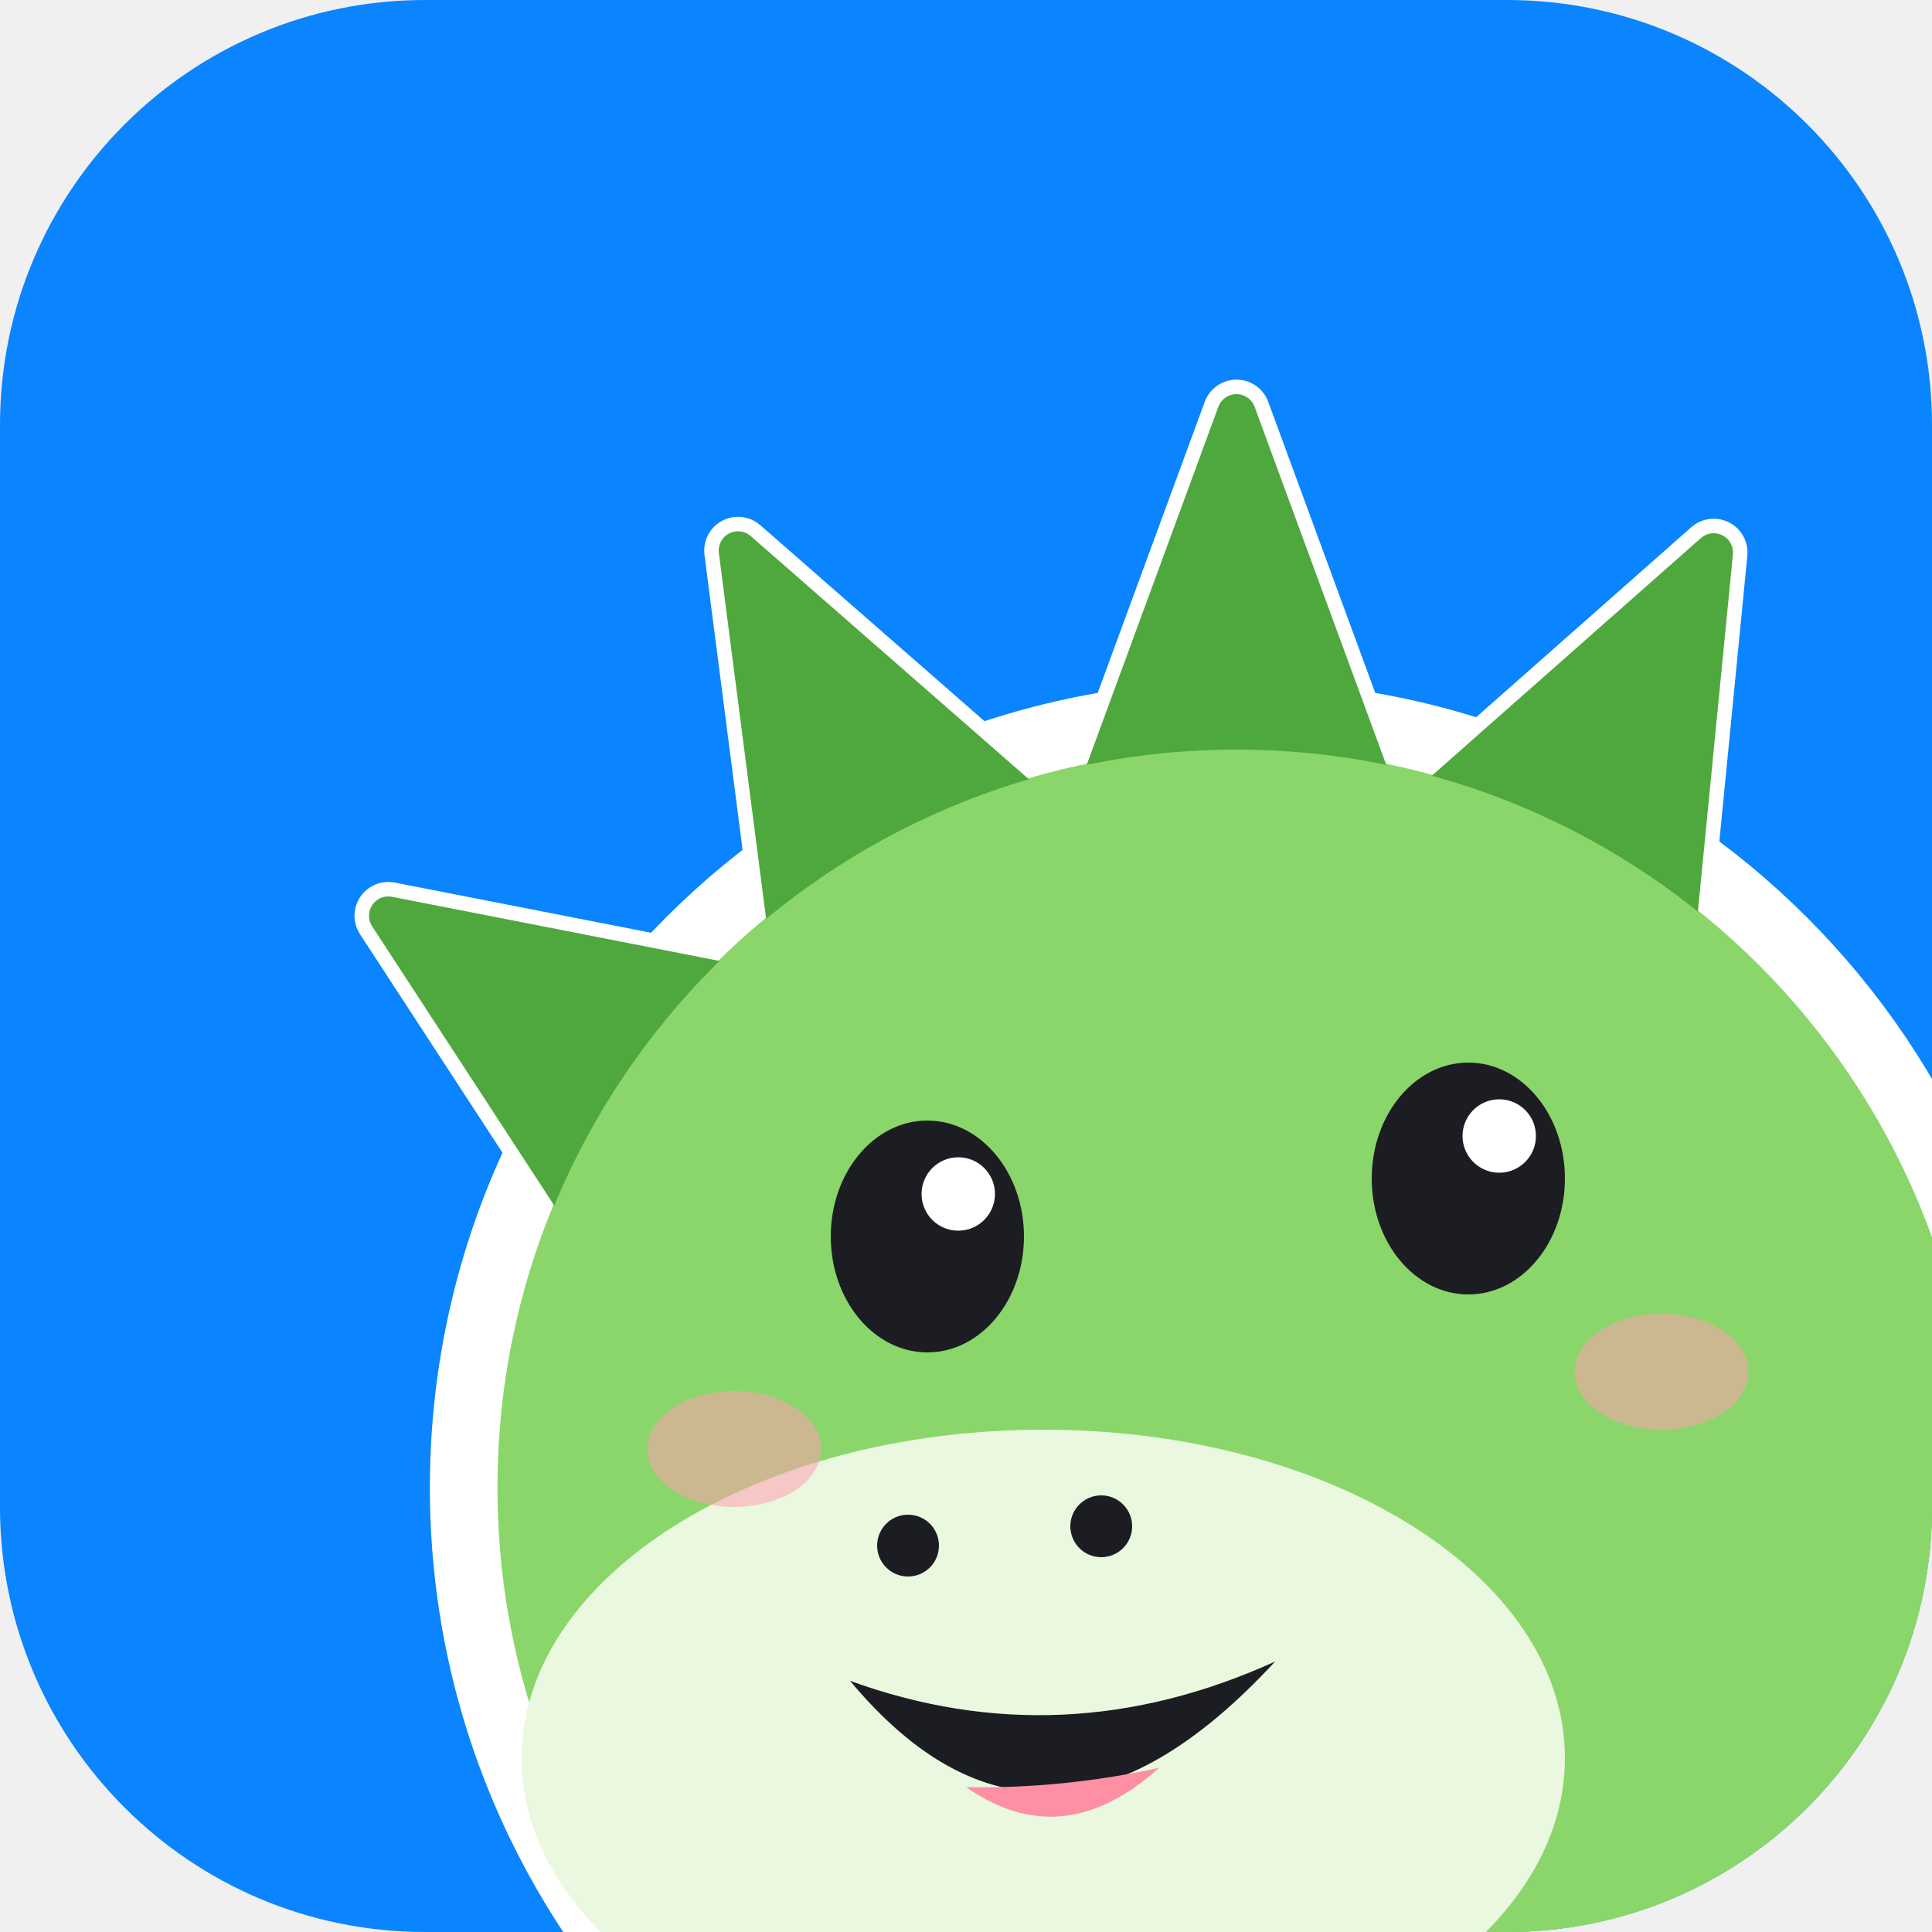
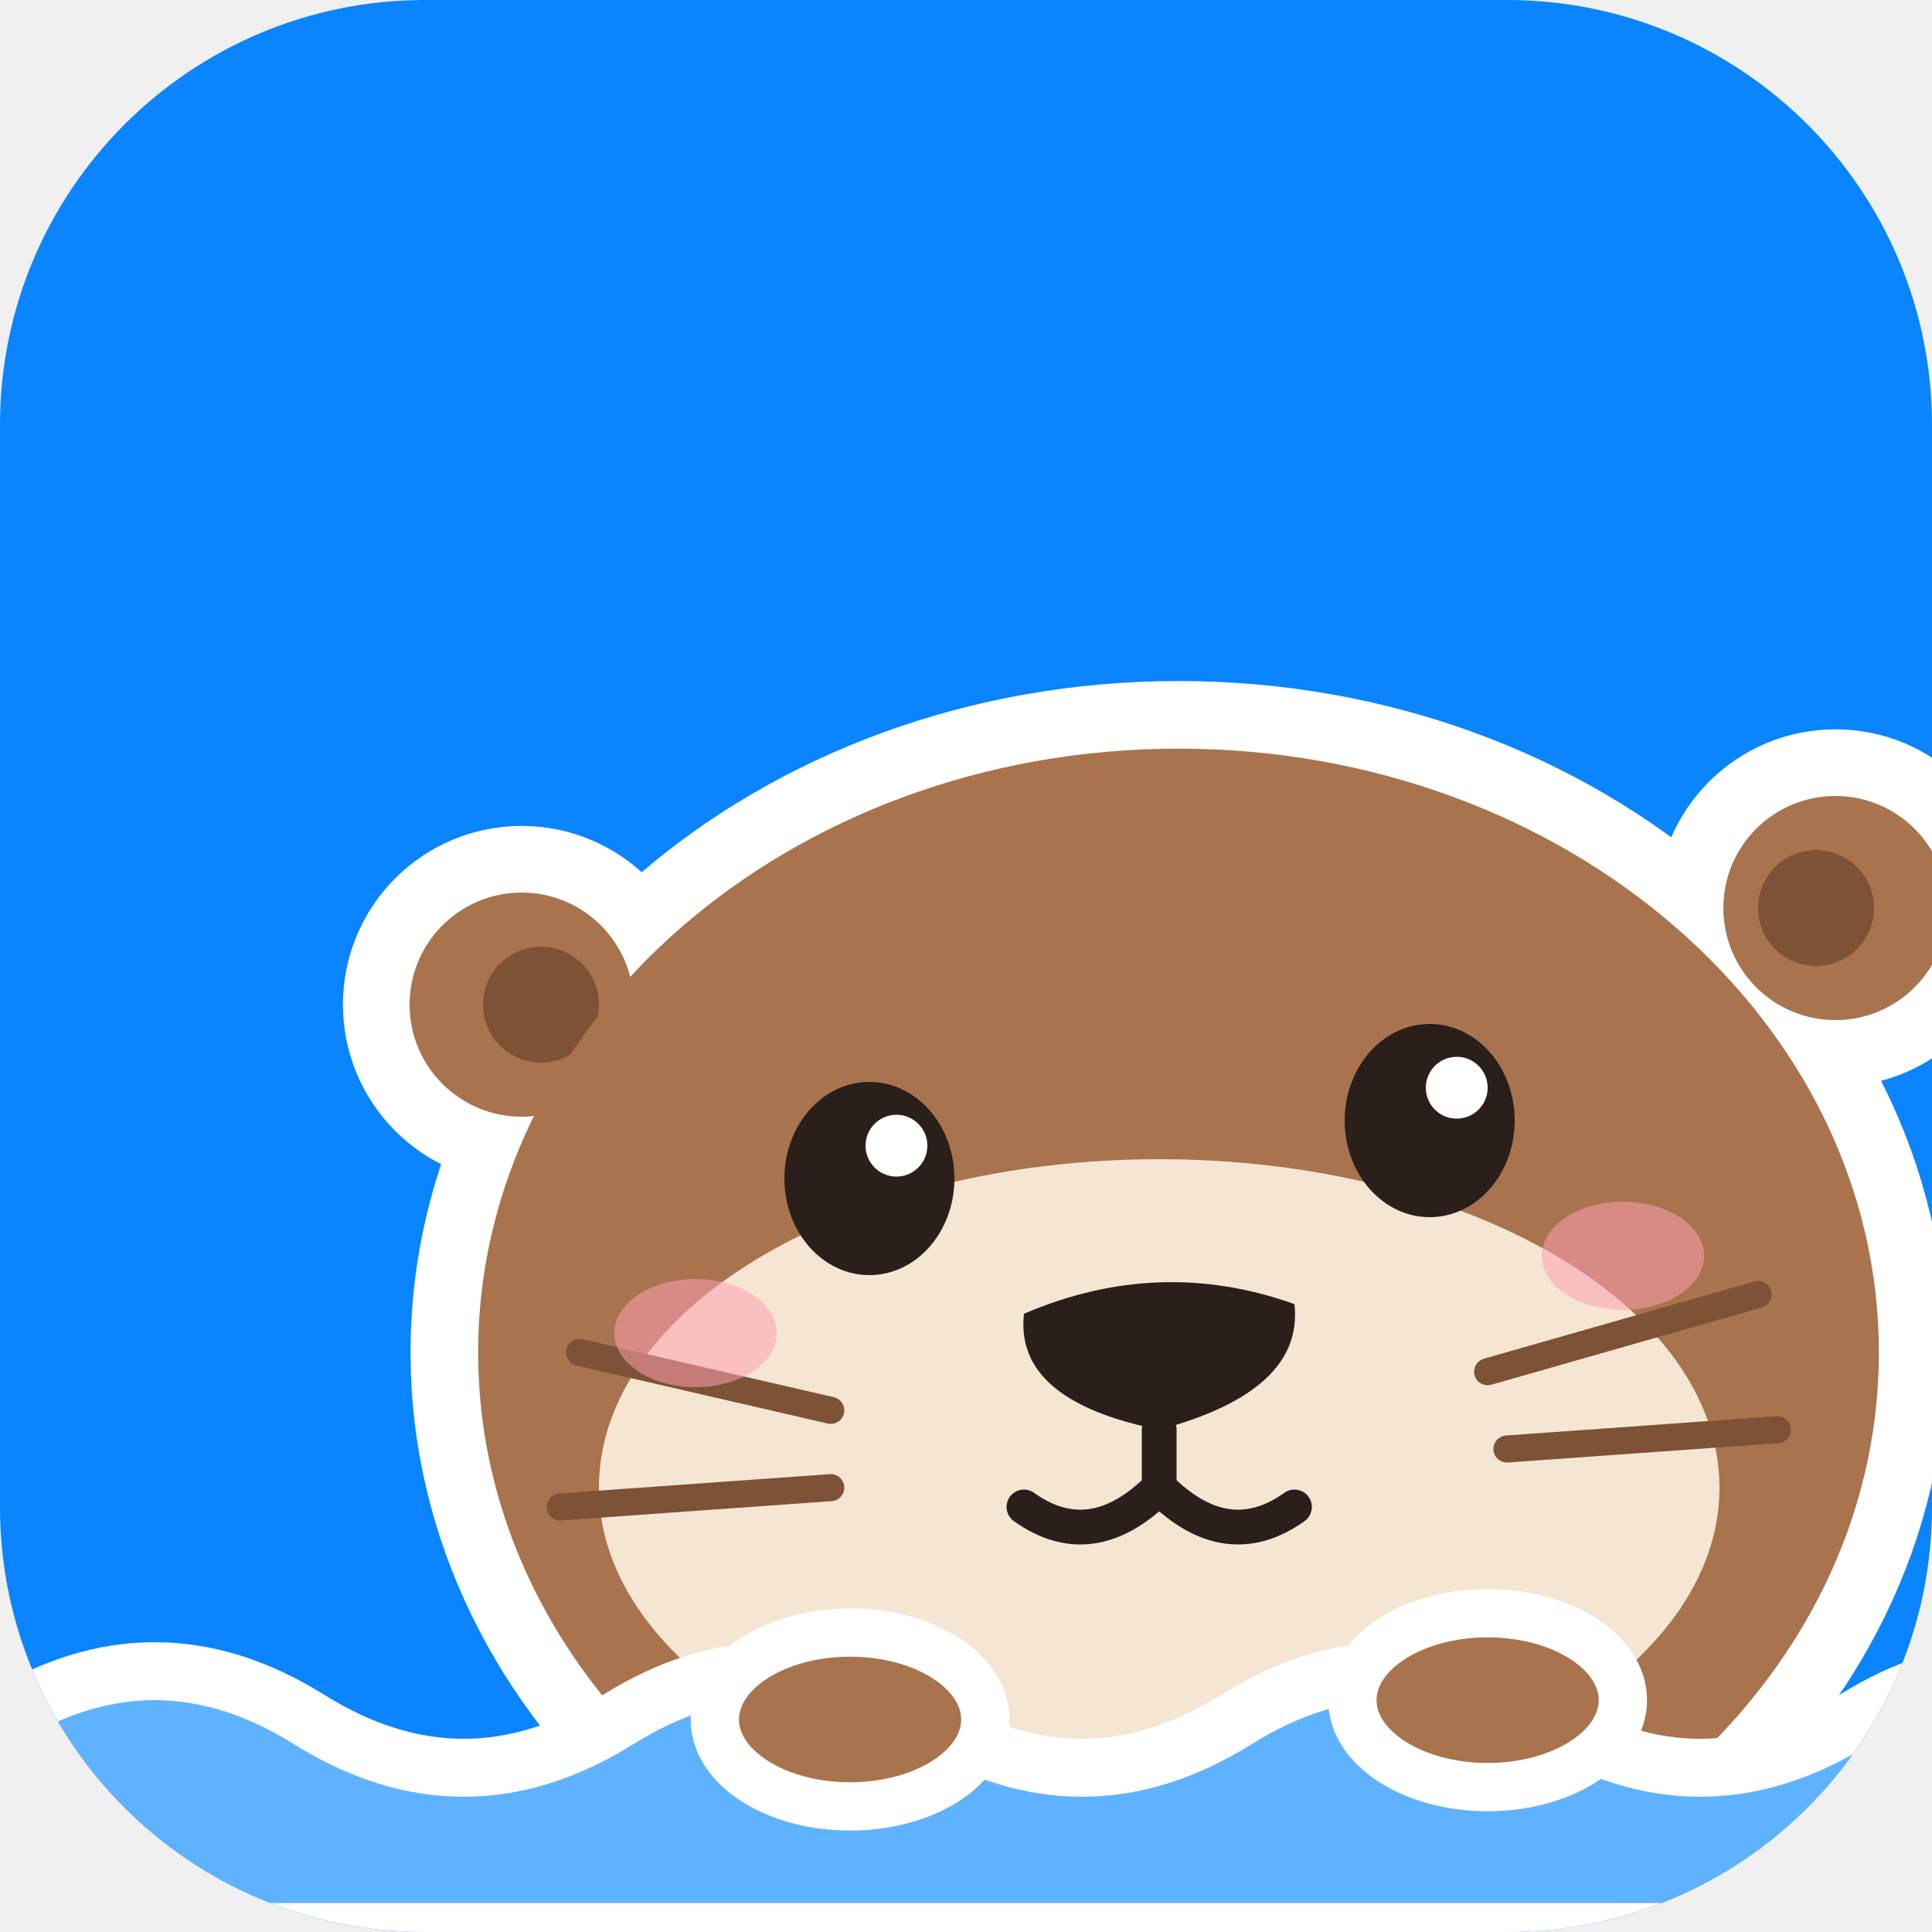
<svg xmlns="http://www.w3.org/2000/svg" viewBox="0 0 100 100" role="img" aria-label="umuo">
  <defs>
    <clipPath id="tile">
      <rect width="100" height="100" rx="22" />
    </clipPath>
  </defs>
  <g clip-path="url(#tile)">
    <rect width="100" height="100" fill="#0A84FF" />
-     <path d="M30.6 63.5L20.1 47.4L39.0 51.1ZM40.9 49.4L38.2 28.5L54.1 42.4ZM56.5 41.8L64.0 21.4L71.5 41.8ZM73.3 42.2L88.7 28.6L86.7 49.0Z" fill="#4FA83D" stroke="#fff" stroke-width="3.5" stroke-linejoin="round" />
-     <circle cx="64" cy="77" r="40" fill="#8BD66B" stroke="#fff" stroke-width="3.5" />
-     <path d="M30.6 63.5L20.1 47.4L39.0 51.1ZM40.9 49.4L38.2 28.5L54.1 42.4ZM56.5 41.8L64.0 21.4L71.5 41.8ZM73.3 42.2L88.7 28.6L86.7 49.0Z" fill="#4FA83D" stroke="#4FA83D" stroke-width="2" stroke-linejoin="round" />
-     <circle cx="64" cy="77" r="38.2" fill="#8BD66B" />
-     <ellipse cx="54" cy="91" rx="27" ry="17" fill="#E9F8DE" />
-     <ellipse cx="48" cy="64" rx="5" ry="6" fill="#1b1d22" />
-     <ellipse cx="76" cy="61" rx="5" ry="6" fill="#1b1d22" />
-     <circle cx="49.6" cy="61.8" r="1.9" fill="#fff" />
-     <circle cx="77.6" cy="58.8" r="1.9" fill="#fff" />
-     <circle cx="47" cy="80" r="1.6" fill="#1b1d22" />
-     <circle cx="57" cy="79" r="1.6" fill="#1b1d22" />
-     <path d="M44 87Q54 99 66 86Q55 91 44 87Z" fill="#1b1d22" />
-     <path d="M50 92.5Q55 96 60 91.5Q55 92.6 50 92.5Z" fill="#ff8fa3" />
-     <ellipse cx="38" cy="75" rx="4.5" ry="3" fill="#ff9fb0" opacity=".55" />
-     <ellipse cx="86" cy="71" rx="4.5" ry="3" fill="#ff9fb0" opacity=".55" />
+     <circle cx="27" cy="52" r="7.5" fill="#A8734D" stroke="#fff" stroke-width="3.5" />
+     <circle cx="95" cy="47" r="7.5" fill="#A8734D" stroke="#fff" stroke-width="3.5" />
+     <ellipse cx="61" cy="70" rx="38" ry="33" fill="#A8734D" stroke="#fff" stroke-width="3.5" />
+     <circle cx="27" cy="52" r="5.8" fill="#A8734D" />
+     <circle cx="95" cy="47" r="5.8" fill="#A8734D" />
+     <circle cx="28" cy="52" r="3" fill="#7E5236" />
+     <circle cx="94" cy="47" r="3" fill="#7E5236" />
+     <ellipse cx="61" cy="70" rx="36.2" ry="31.2" fill="#A8734D" />
+     <ellipse cx="60" cy="77" rx="29" ry="17" fill="#F4E6D2" />
+     <ellipse cx="45" cy="61" rx="4.4" ry="5" fill="#2a1f1a" />
+     <ellipse cx="74" cy="58" rx="4.4" ry="5" fill="#2a1f1a" />
+     <circle cx="46.4" cy="59.3" r="1.6" fill="#fff" />
+     <circle cx="75.4" cy="56.3" r="1.6" fill="#fff" />
+     <path d="M53 68Q60 65 67 67.5Q67.5 72 60 74Q52.5 72.5 53 68Z" fill="#2a1f1a" />
+     <path d="M60 74V77M60 77Q56.5 80.5 53 78M60 77Q63.5 80.5 67 78" fill="none" stroke="#2a1f1a" stroke-width="1.8" stroke-linecap="round" />
+     <path d="M43 73L30 70M43 77L29 78M77 71L91 67M78 75L92 74" fill="none" stroke="#7E5236" stroke-width="1.4" stroke-linecap="round" />
+     <ellipse cx="36" cy="69" rx="4.2" ry="2.8" fill="#ff9fb0" opacity=".55" />
+     <ellipse cx="84" cy="65" rx="4.2" ry="2.8" fill="#ff9fb0" opacity=".55" />
+     <path d="M0 89Q8 84 16 89T32 89T48 89T64 89T80 89T96 89T112 89V100H0Z" fill="#5FB2FF" stroke="#fff" stroke-width="3" />
+     <ellipse cx="44" cy="89" rx="7" ry="4.5" fill="#A8734D" stroke="#fff" stroke-width="2.5" />
+     <ellipse cx="77" cy="88" rx="7" ry="4.5" fill="#A8734D" stroke="#fff" stroke-width="2.5" />
  </g>
</svg>
